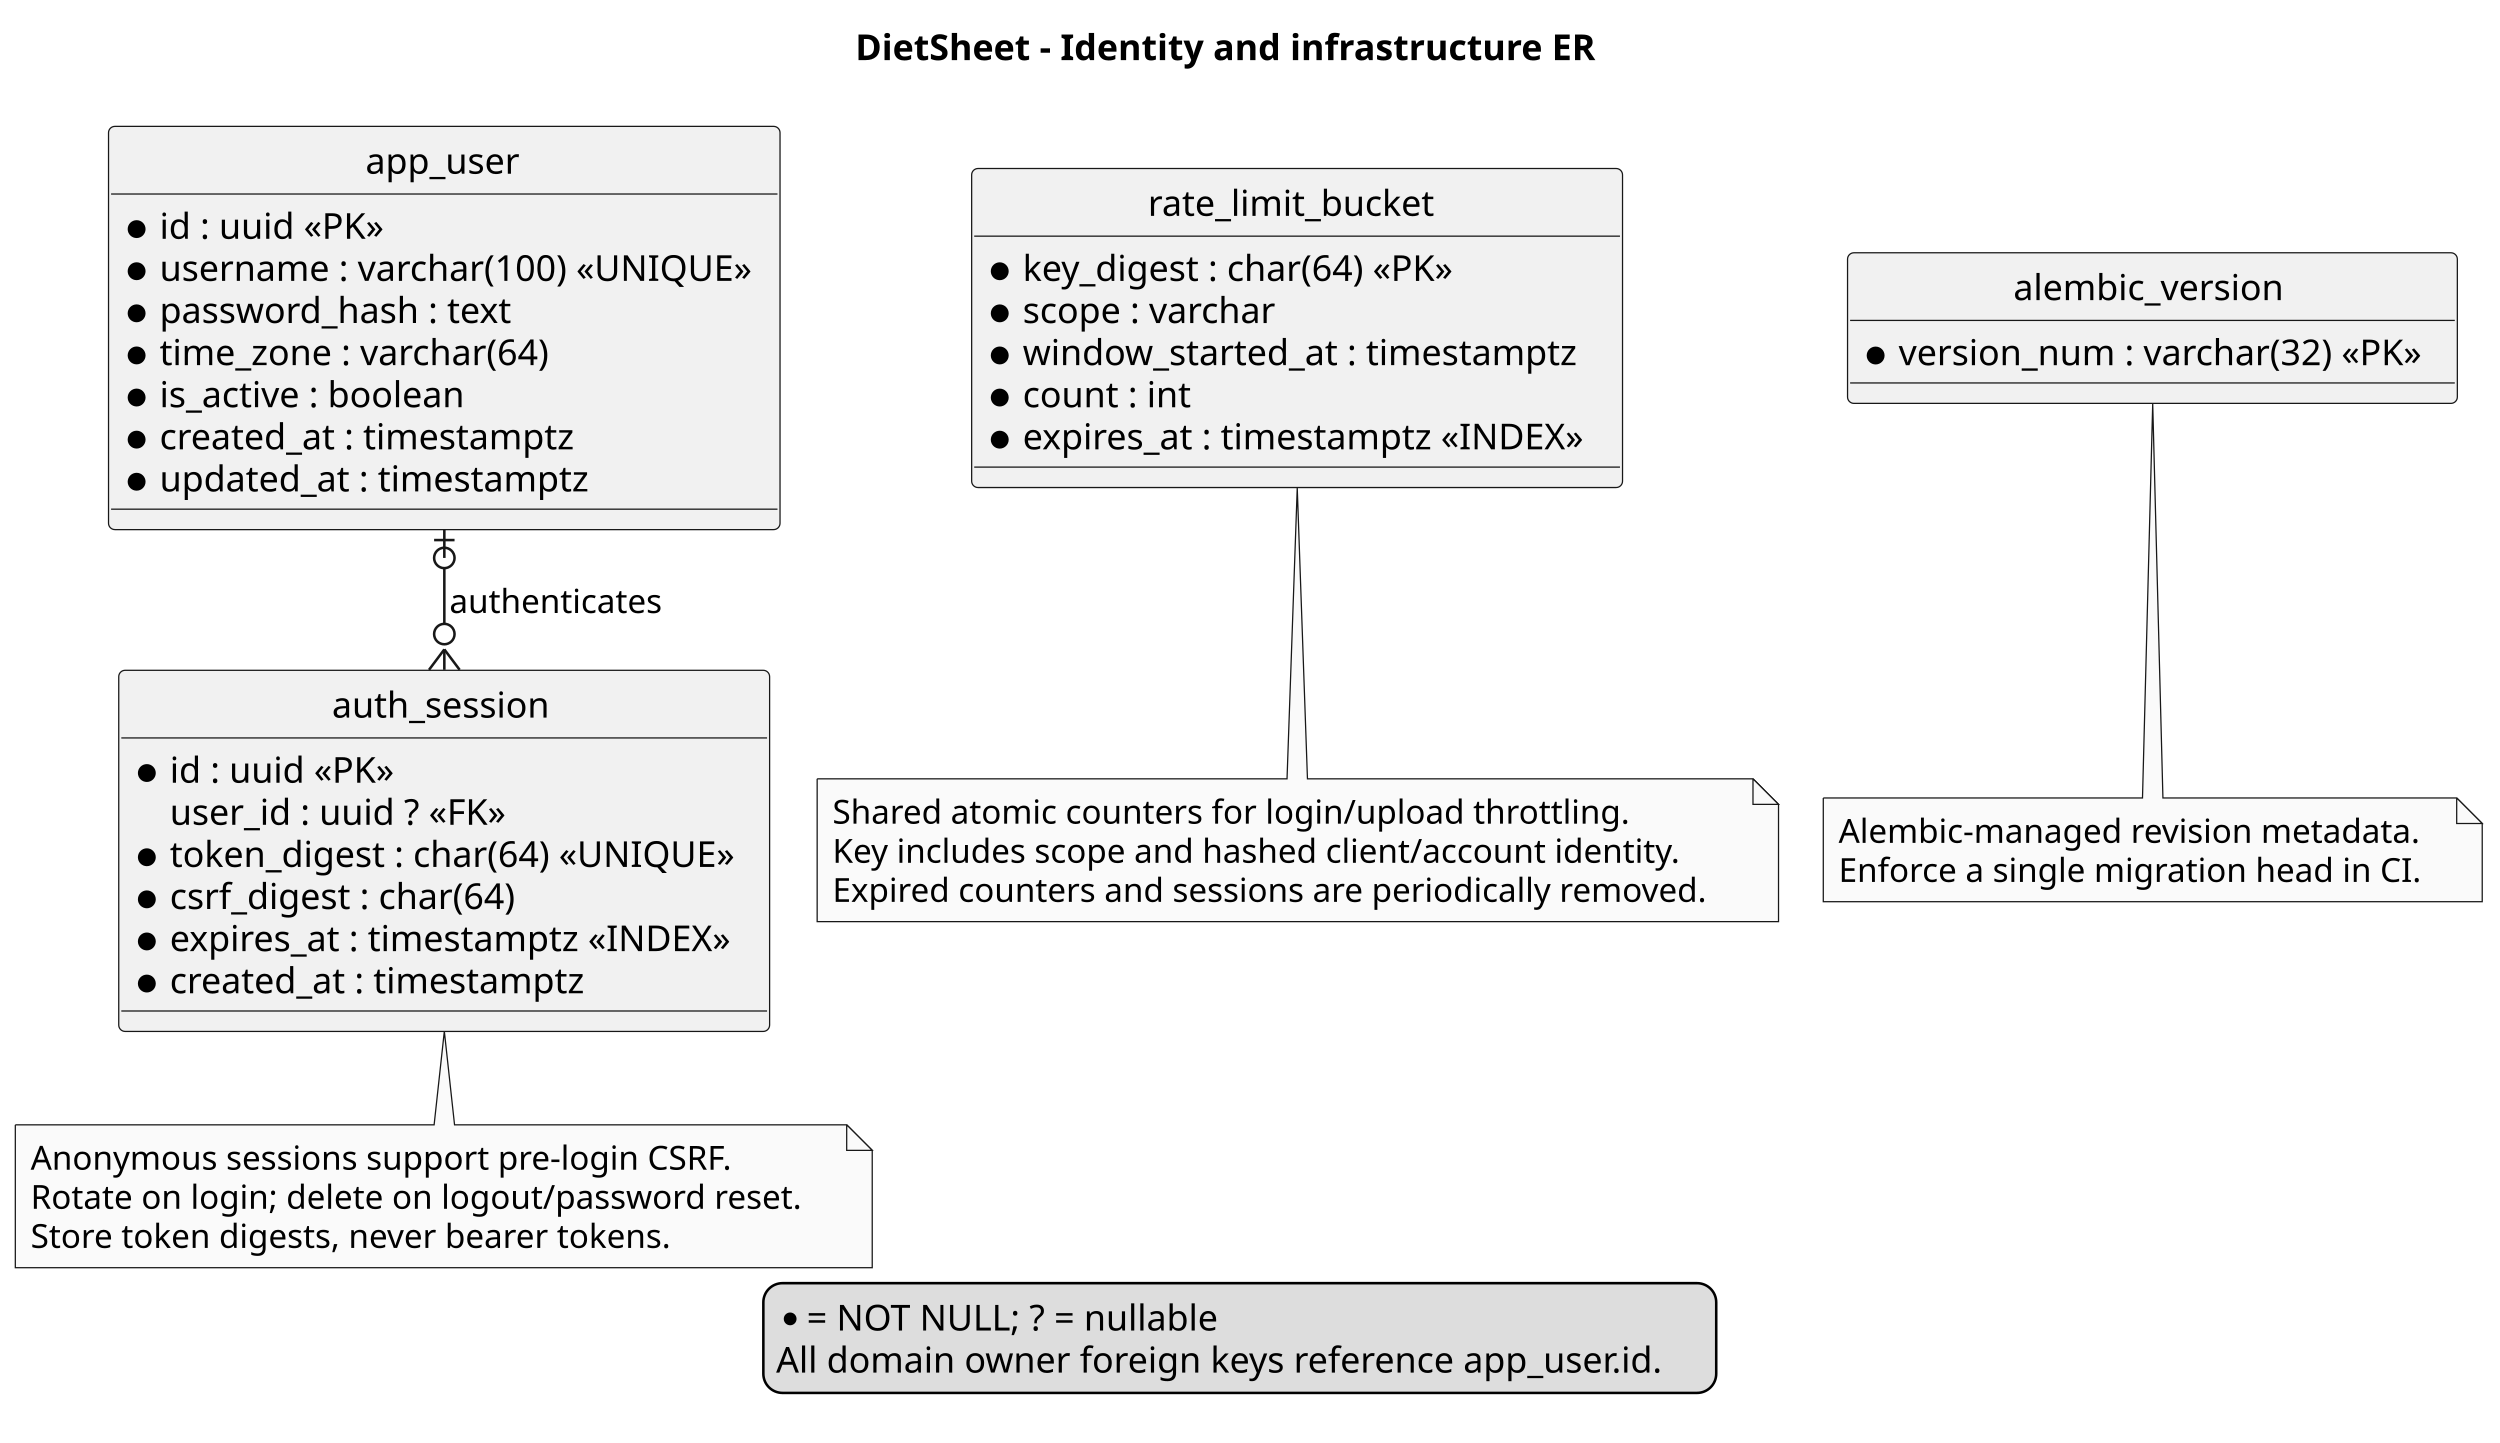
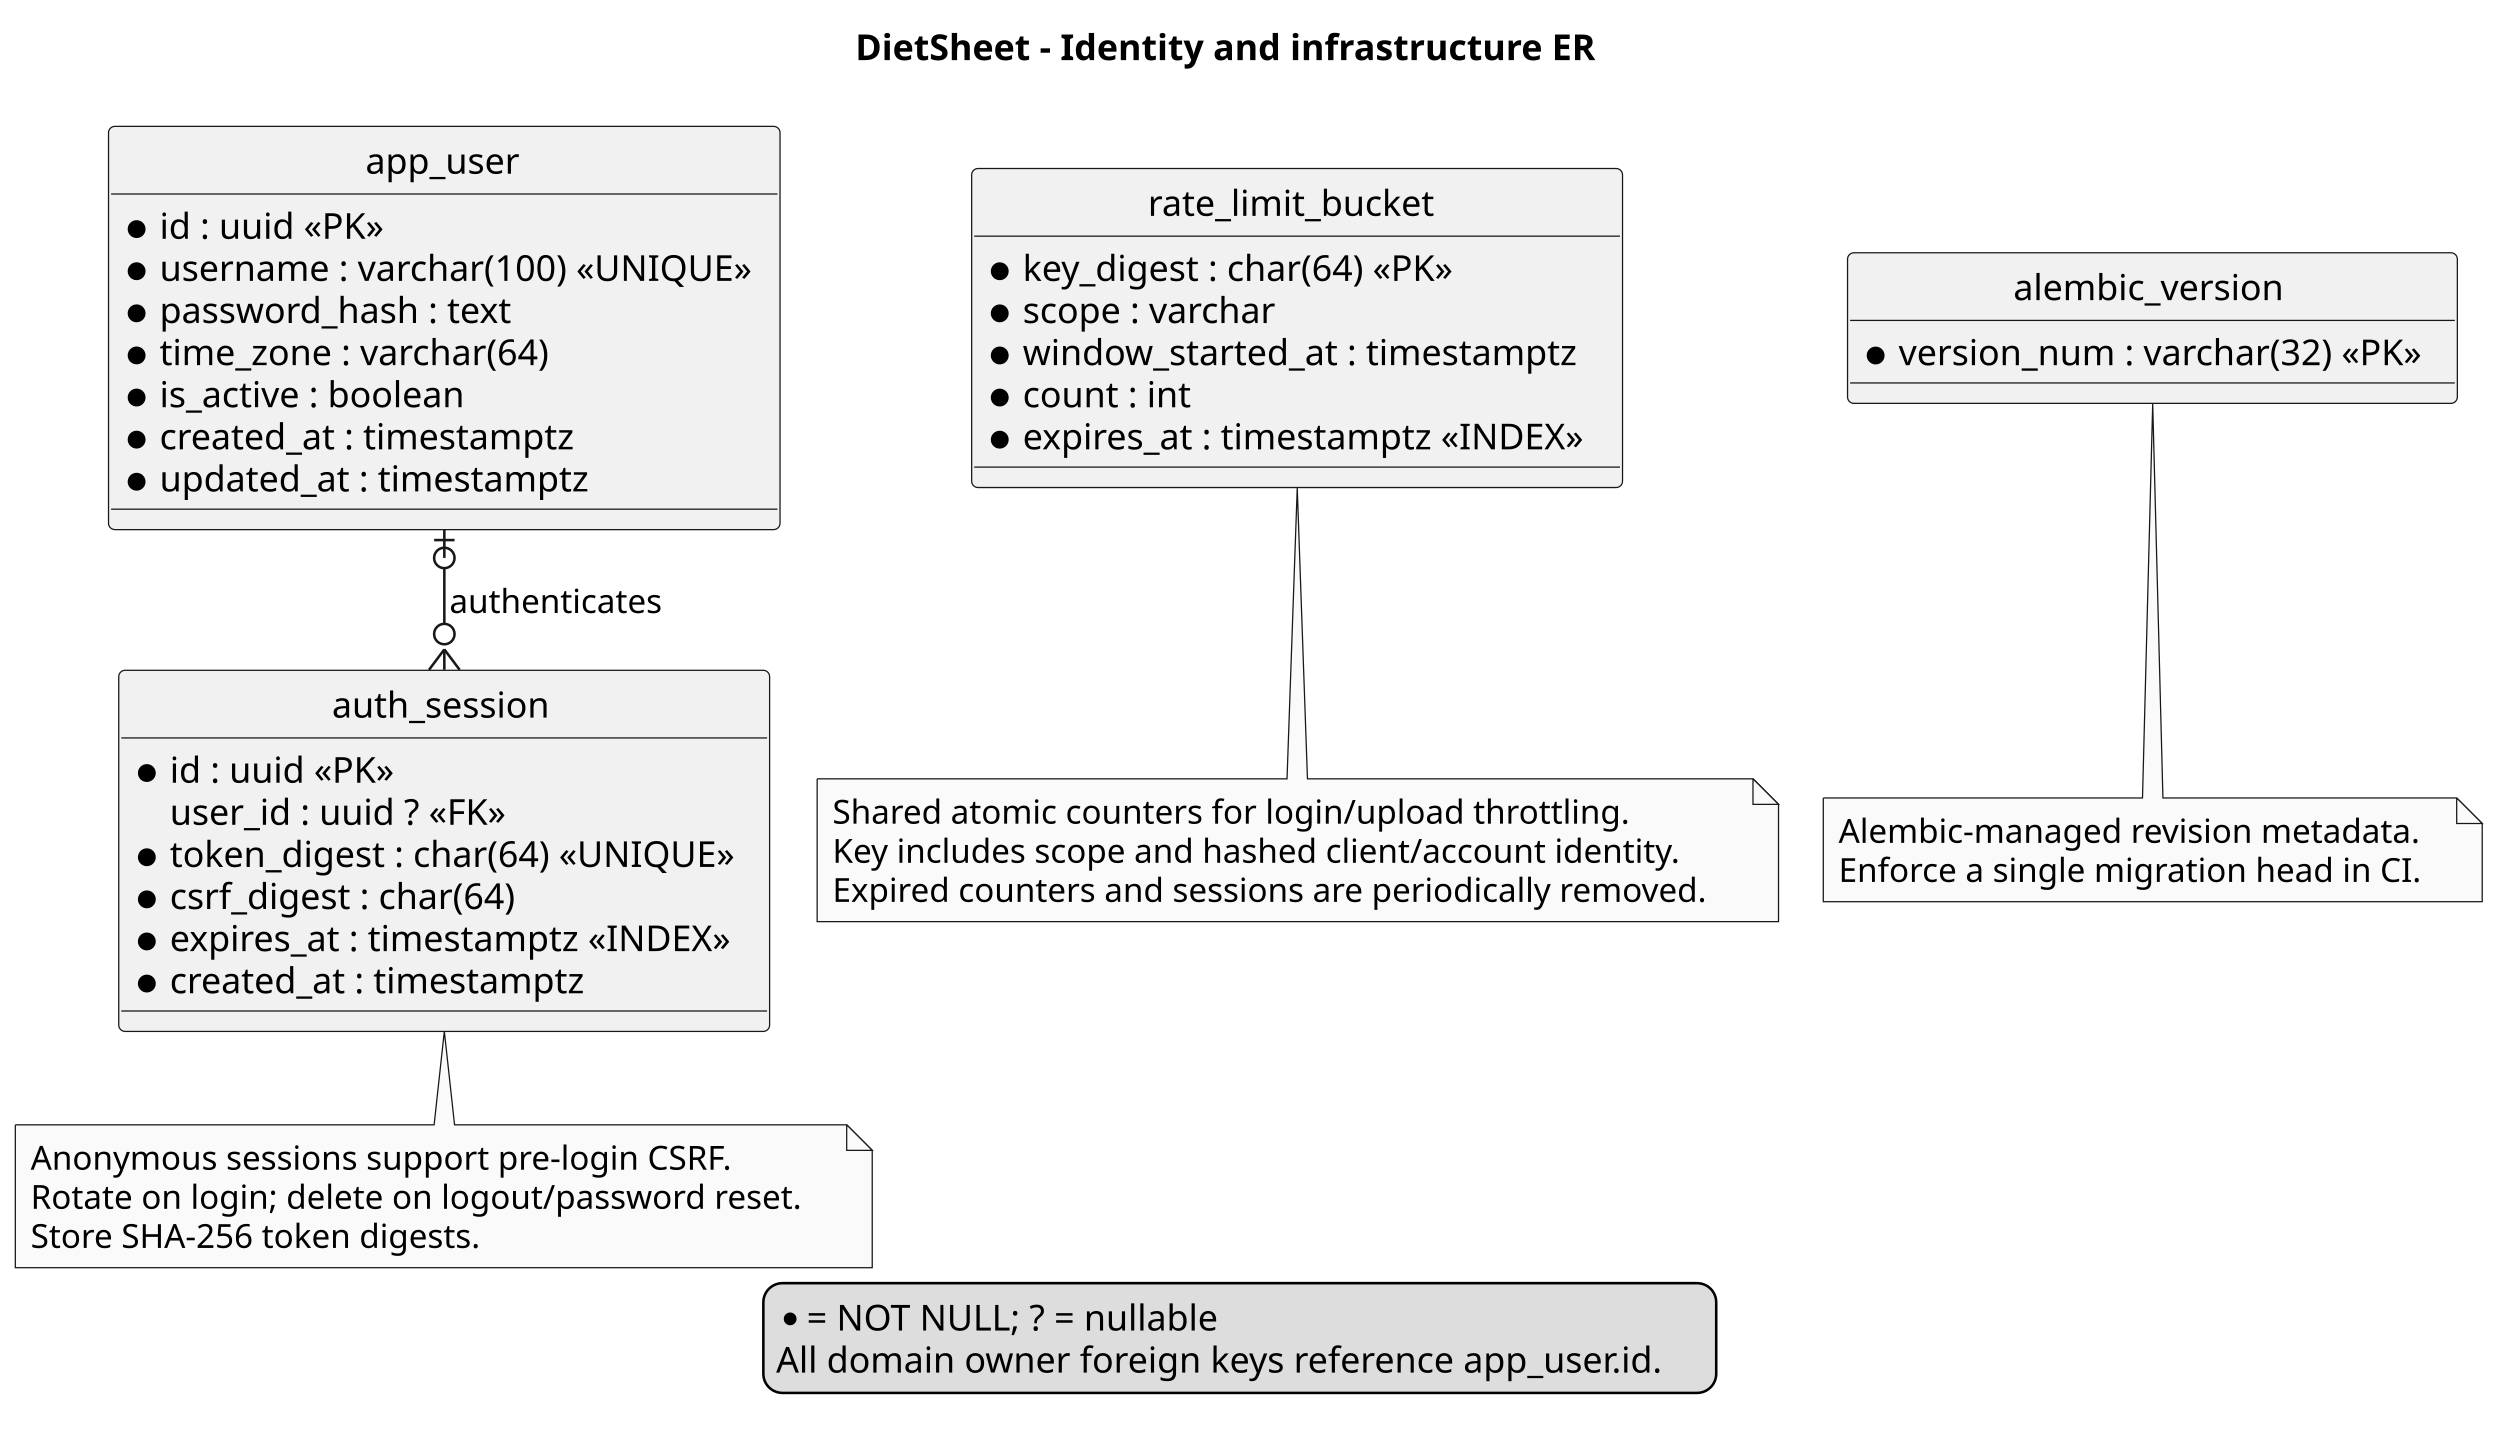
<svg xmlns="http://www.w3.org/2000/svg" contentStyleType="text/css" data-diagram-type="CLASS" height="565px" preserveAspectRatio="none" style="width:979px;height:565px;background:#FFFFFF;" version="1.1" viewBox="0 0 979 565" width="979px" zoomAndPan="magnify">
  <defs />
  <g>
    <g class="title" data-source-line="5">
      <text fill="#000000" font-family="sans-serif" font-size="14" font-weight="bold" lengthAdjust="spacing" textLength="301.144" x="334.928" y="23.535">DietSheet - Identity and infrastructure ER</text>
    </g>
    <g class="entity" data-qualified-name="app_user" data-source-line="6" id="ent0002">
      <rect fill="#F1F1F1" height="157.906" rx="2.5" ry="2.5" style="stroke:#181818;stroke-width:0.5;" width="262.961" x="42.5" y="49.488" />
      <text fill="#000000" font-family="sans-serif" font-size="14" lengthAdjust="spacing" textLength="61.708" x="143.126" y="68.023">app_user</text>
      <line style="stroke:#181818;stroke-width:0.5;" x1="43.5" x2="304.461" y1="75.977" y2="75.977" />
      <g data-visibility-modifier="IE_MANDATORY">
        <ellipse cx="53.5" cy="89.721" fill="#000000" rx="3" ry="3" style="stroke:#000000;stroke-width:1;" />
      </g>
      <text fill="#000000" font-family="sans-serif" font-size="14" lengthAdjust="spacing" textLength="92.36" x="62.5" y="93.512">id : uuid «PK»</text>
      <g data-visibility-modifier="IE_MANDATORY">
        <ellipse cx="53.5" cy="106.209" fill="#000000" rx="3" ry="3" style="stroke:#000000;stroke-width:1;" />
      </g>
      <text fill="#000000" font-family="sans-serif" font-size="14" lengthAdjust="spacing" textLength="236.961" x="62.5" y="110">username : varchar(100) «UNIQUE»</text>
      <g data-visibility-modifier="IE_MANDATORY">
        <ellipse cx="53.5" cy="122.697" fill="#000000" rx="3" ry="3" style="stroke:#000000;stroke-width:1;" />
      </g>
      <text fill="#000000" font-family="sans-serif" font-size="14" lengthAdjust="spacing" textLength="144.136" x="62.5" y="126.488">password_hash : text</text>
      <g data-visibility-modifier="IE_MANDATORY">
        <ellipse cx="53.5" cy="139.185" fill="#000000" rx="3" ry="3" style="stroke:#000000;stroke-width:1;" />
      </g>
      <text fill="#000000" font-family="sans-serif" font-size="14" lengthAdjust="spacing" textLength="160.392" x="62.5" y="142.977">time_zone : varchar(64)</text>
      <g data-visibility-modifier="IE_MANDATORY">
        <ellipse cx="53.5" cy="155.674" fill="#000000" rx="3" ry="3" style="stroke:#000000;stroke-width:1;" />
      </g>
      <text fill="#000000" font-family="sans-serif" font-size="14" lengthAdjust="spacing" textLength="124.981" x="62.5" y="159.465">is_active : boolean</text>
      <g data-visibility-modifier="IE_MANDATORY">
        <ellipse cx="53.5" cy="172.162" fill="#000000" rx="3" ry="3" style="stroke:#000000;stroke-width:1;" />
      </g>
      <text fill="#000000" font-family="sans-serif" font-size="14" lengthAdjust="spacing" textLength="168.936" x="62.5" y="175.953">created_at : timestamptz</text>
      <g data-visibility-modifier="IE_MANDATORY">
        <ellipse cx="53.5" cy="188.65" fill="#000000" rx="3" ry="3" style="stroke:#000000;stroke-width:1;" />
      </g>
      <text fill="#000000" font-family="sans-serif" font-size="14" lengthAdjust="spacing" textLength="174.549" x="62.5" y="192.441">updated_at : timestamptz</text>
      <line style="stroke:#181818;stroke-width:0.5;" x1="43.5" x2="304.461" y1="199.394" y2="199.394" />
    </g>
    <g class="entity" data-qualified-name="auth_session" data-source-line="15" id="ent0003">
      <rect fill="#F1F1F1" height="141.418" rx="2.5" ry="2.5" style="stroke:#181818;stroke-width:0.5;" width="254.881" x="46.5" y="262.488" />
      <text fill="#000000" font-family="sans-serif" font-size="14" lengthAdjust="spacing" textLength="87.89" x="129.996" y="281.023">auth_session</text>
      <line style="stroke:#181818;stroke-width:0.5;" x1="47.5" x2="300.381" y1="288.977" y2="288.977" />
      <g data-visibility-modifier="IE_MANDATORY">
        <ellipse cx="57.5" cy="302.721" fill="#000000" rx="3" ry="3" style="stroke:#000000;stroke-width:1;" />
      </g>
      <text fill="#000000" font-family="sans-serif" font-size="14" lengthAdjust="spacing" textLength="92.36" x="66.5" y="306.512">id : uuid «PK»</text>
      <text fill="#000000" font-family="sans-serif" font-size="14" lengthAdjust="spacing" textLength="138.817" x="66.5" y="323">user_id : uuid ? «FK»</text>
      <g data-visibility-modifier="IE_MANDATORY">
        <ellipse cx="57.5" cy="335.697" fill="#000000" rx="3" ry="3" style="stroke:#000000;stroke-width:1;" />
      </g>
      <text fill="#000000" font-family="sans-serif" font-size="14" lengthAdjust="spacing" textLength="228.026" x="66.5" y="339.488">token_digest : char(64) «UNIQUE»</text>
      <g data-visibility-modifier="IE_MANDATORY">
        <ellipse cx="57.5" cy="352.185" fill="#000000" rx="3" ry="3" style="stroke:#000000;stroke-width:1;" />
      </g>
      <text fill="#000000" font-family="sans-serif" font-size="14" lengthAdjust="spacing" textLength="143.363" x="66.5" y="355.977">csrf_digest : char(64)</text>
      <g data-visibility-modifier="IE_MANDATORY">
        <ellipse cx="57.5" cy="368.674" fill="#000000" rx="3" ry="3" style="stroke:#000000;stroke-width:1;" />
      </g>
      <text fill="#000000" font-family="sans-serif" font-size="14" lengthAdjust="spacing" textLength="228.881" x="66.5" y="372.465">expires_at : timestamptz «INDEX»</text>
      <g data-visibility-modifier="IE_MANDATORY">
        <ellipse cx="57.5" cy="385.162" fill="#000000" rx="3" ry="3" style="stroke:#000000;stroke-width:1;" />
      </g>
      <text fill="#000000" font-family="sans-serif" font-size="14" lengthAdjust="spacing" textLength="168.936" x="66.5" y="388.953">created_at : timestamptz</text>
      <line style="stroke:#181818;stroke-width:0.5;" x1="47.5" x2="300.381" y1="395.906" y2="395.906" />
    </g>
    <g class="entity" data-qualified-name="rate_limit_bucket" data-source-line="23" id="ent0004">
      <rect fill="#F1F1F1" height="124.93" rx="2.5" ry="2.5" style="stroke:#181818;stroke-width:0.5;" width="254.881" x="380.5" y="65.988" />
      <text fill="#000000" font-family="sans-serif" font-size="14" lengthAdjust="spacing" textLength="116.833" x="449.524" y="84.523">rate_limit_bucket</text>
      <line style="stroke:#181818;stroke-width:0.5;" x1="381.5" x2="634.381" y1="92.477" y2="92.477" />
      <g data-visibility-modifier="IE_MANDATORY">
        <ellipse cx="391.5" cy="106.221" fill="#000000" rx="3" ry="3" style="stroke:#000000;stroke-width:1;" />
      </g>
      <text fill="#000000" font-family="sans-serif" font-size="14" lengthAdjust="spacing" textLength="177.454" x="400.5" y="110.012">key_digest : char(64) «PK»</text>
      <g data-visibility-modifier="IE_MANDATORY">
        <ellipse cx="391.5" cy="122.709" fill="#000000" rx="3" ry="3" style="stroke:#000000;stroke-width:1;" />
      </g>
      <text fill="#000000" font-family="sans-serif" font-size="14" lengthAdjust="spacing" textLength="102.833" x="400.5" y="126.5">scope : varchar</text>
      <g data-visibility-modifier="IE_MANDATORY">
        <ellipse cx="391.5" cy="139.197" fill="#000000" rx="3" ry="3" style="stroke:#000000;stroke-width:1;" />
      </g>
      <text fill="#000000" font-family="sans-serif" font-size="14" lengthAdjust="spacing" textLength="225.06" x="400.5" y="142.988">window_started_at : timestamptz</text>
      <g data-visibility-modifier="IE_MANDATORY">
        <ellipse cx="391.5" cy="155.685" fill="#000000" rx="3" ry="3" style="stroke:#000000;stroke-width:1;" />
      </g>
      <text fill="#000000" font-family="sans-serif" font-size="14" lengthAdjust="spacing" textLength="69.644" x="400.5" y="159.477">count : int</text>
      <g data-visibility-modifier="IE_MANDATORY">
        <ellipse cx="391.5" cy="172.174" fill="#000000" rx="3" ry="3" style="stroke:#000000;stroke-width:1;" />
      </g>
      <text fill="#000000" font-family="sans-serif" font-size="14" lengthAdjust="spacing" textLength="228.881" x="400.5" y="175.965">expires_at : timestamptz «INDEX»</text>
      <line style="stroke:#181818;stroke-width:0.5;" x1="381.5" x2="634.381" y1="182.918" y2="182.918" />
    </g>
    <g class="entity" data-qualified-name="alembic_version" data-source-line="30" id="ent0005">
      <rect fill="#F1F1F1" height="58.977" rx="2.5" ry="2.5" style="stroke:#181818;stroke-width:0.5;" width="238.796" x="723.5" y="98.988" />
      <text fill="#000000" font-family="sans-serif" font-size="14" lengthAdjust="spacing" textLength="108.924" x="788.436" y="117.523">alembic_version</text>
      <line style="stroke:#181818;stroke-width:0.5;" x1="724.5" x2="961.296" y1="125.477" y2="125.477" />
      <g data-visibility-modifier="IE_MANDATORY">
        <ellipse cx="734.5" cy="139.221" fill="#000000" rx="3" ry="3" style="stroke:#000000;stroke-width:1;" />
      </g>
      <text fill="#000000" font-family="sans-serif" font-size="14" lengthAdjust="spacing" textLength="212.796" x="743.5" y="143.012">version_num : varchar(32) «PK»</text>
      <line style="stroke:#181818;stroke-width:0.5;" x1="724.5" x2="961.296" y1="149.965" y2="149.965" />
    </g>
    <g class="entity" data-qualified-name="GMN7" data-source-line="35" id="ent0008">
      <path d="M6,440.488 L6,496.42 A0,0 0 0 0 6,496.42 L341.565,496.42 A0,0 0 0 0 341.565,496.42 L341.565,450.488 L331.565,440.488 L178,440.488 L174,403.866 L170,440.488 L6,440.488 A0,0 0 0 0 6,440.488" fill="#FAFAFA" style="stroke:#181818;stroke-width:0.5;" />
      <path d="M331.565,440.488 L331.565,450.488 L341.565,450.488 L331.565,440.488" fill="#FAFAFA" style="stroke:#181818;stroke-width:0.5;" />
      <text fill="#000000" font-family="sans-serif" font-size="13" lengthAdjust="spacing" textLength="289.18" x="12" y="458.057">Anonymous sessions support pre-login CSRF.</text>
      <text fill="#000000" font-family="sans-serif" font-size="13" lengthAdjust="spacing" textLength="314.565" x="12" y="473.367">Rotate on login; delete on logout/password reset.</text>
-       <text fill="#000000" font-family="sans-serif" font-size="13" lengthAdjust="spacing" textLength="259.835" x="12" y="488.678">Store token digests, never bearer tokens.</text>
+       <text fill="#000000" font-family="sans-serif" font-size="13" lengthAdjust="spacing" textLength="187.732" x="12" y="488.678">Store SHA-256 token digests.</text>
    </g>
    <g class="entity" data-qualified-name="GMN10" data-source-line="40" id="ent0011">
      <path d="M320,304.988 L320,360.92 A0,0 0 0 0 320,360.92 L696.469,360.92 A0,0 0 0 0 696.469,360.92 L696.469,314.988 L686.469,304.988 L512,304.988 L508,191.07 L504,304.988 L320,304.988 A0,0 0 0 0 320,304.988" fill="#FAFAFA" style="stroke:#181818;stroke-width:0.5;" />
      <path d="M686.469,304.988 L686.469,314.988 L696.469,314.988 L686.469,304.988" fill="#FAFAFA" style="stroke:#181818;stroke-width:0.5;" />
      <text fill="#000000" font-family="sans-serif" font-size="13" lengthAdjust="spacing" textLength="324.664" x="326" y="322.557">Shared atomic counters for login/upload throttling.</text>
      <text fill="#000000" font-family="sans-serif" font-size="13" lengthAdjust="spacing" textLength="347.337" x="326" y="337.867">Key includes scope and hashed client/account identity.</text>
      <text fill="#000000" font-family="sans-serif" font-size="13" lengthAdjust="spacing" textLength="355.469" x="326" y="353.178">Expired counters and sessions are periodically removed.</text>
    </g>
    <g class="entity" data-qualified-name="GMN13" data-source-line="45" id="ent0014">
      <path d="M714,312.488 L714,353.109 A0,0 0 0 0 714,353.109 L972.04,353.109 A0,0 0 0 0 972.04,353.109 L972.04,322.488 L962.04,312.488 L847,312.488 L843,158.072 L839,312.488 L714,312.488 A0,0 0 0 0 714,312.488" fill="#FAFAFA" style="stroke:#181818;stroke-width:0.5;" />
      <path d="M962.04,312.488 L962.04,322.488 L972.04,322.488 L962.04,312.488" fill="#FAFAFA" style="stroke:#181818;stroke-width:0.5;" />
      <text fill="#000000" font-family="sans-serif" font-size="13" lengthAdjust="spacing" textLength="236.971" x="720" y="330.057">Alembic-managed revision metadata.</text>
      <text fill="#000000" font-family="sans-serif" font-size="13" lengthAdjust="spacing" textLength="237.041" x="720" y="345.367">Enforce a single migration head in CI.</text>
    </g>
    <g class="link" data-entity-1="ent0002" data-entity-2="ent0003" data-link-type="crowfoot" id="lnk6">
      <line style="stroke:#181818;stroke-width:1;" x1="174" x2="174" y1="218.49" y2="207.49" />
      <ellipse cx="174" cy="218.49" fill="none" rx="4" ry="4" style="stroke:#181818;stroke-width:1;" />
      <line style="stroke:#181818;stroke-width:1;" x1="170" x2="178" y1="211.49" y2="211.49" />
      <line style="stroke:#181818;stroke-width:1;" x1="174" x2="180" y1="254.298" y2="262.298" />
      <line style="stroke:#181818;stroke-width:1;" x1="174" x2="168" y1="254.298" y2="262.298" />
      <line style="stroke:#181818;stroke-width:1;" x1="174" x2="174" y1="254.298" y2="262.298" />
      <ellipse cx="174" cy="248.298" fill="none" rx="4" ry="4" style="stroke:#181818;stroke-width:1;" />
      <path d="M174,222.49 C174,240.54 174,226.631 174,244.298" fill="none" style="stroke:#181818;stroke-width:1;" />
      <text fill="#000000" font-family="sans-serif" font-size="13" lengthAdjust="spacing" textLength="84.678" x="176" y="240.057">authenticates</text>
    </g>
    <g class="legend" data-source-line="48">
      <rect fill="#DDDDDD" height="42.977" rx="7.5" ry="7.5" style="stroke:#000000;stroke-width:1;" width="373.146" x="298.927" y="502.488" />
      <ellipse cx="309.427" cy="516.477" fill="#000000" rx="2.5" ry="2.5" />
      <text fill="#000000" font-family="sans-serif" font-size="14" lengthAdjust="spacing" textLength="173.647" x="315.927" y="521.023">= NOT NULL; ? = nullable</text>
      <text fill="#000000" font-family="sans-serif" font-size="14" lengthAdjust="spacing" textLength="363.146" x="303.927" y="537.512">All domain owner foreign keys reference app_user.id.</text>
    </g>
  </g>
</svg>
